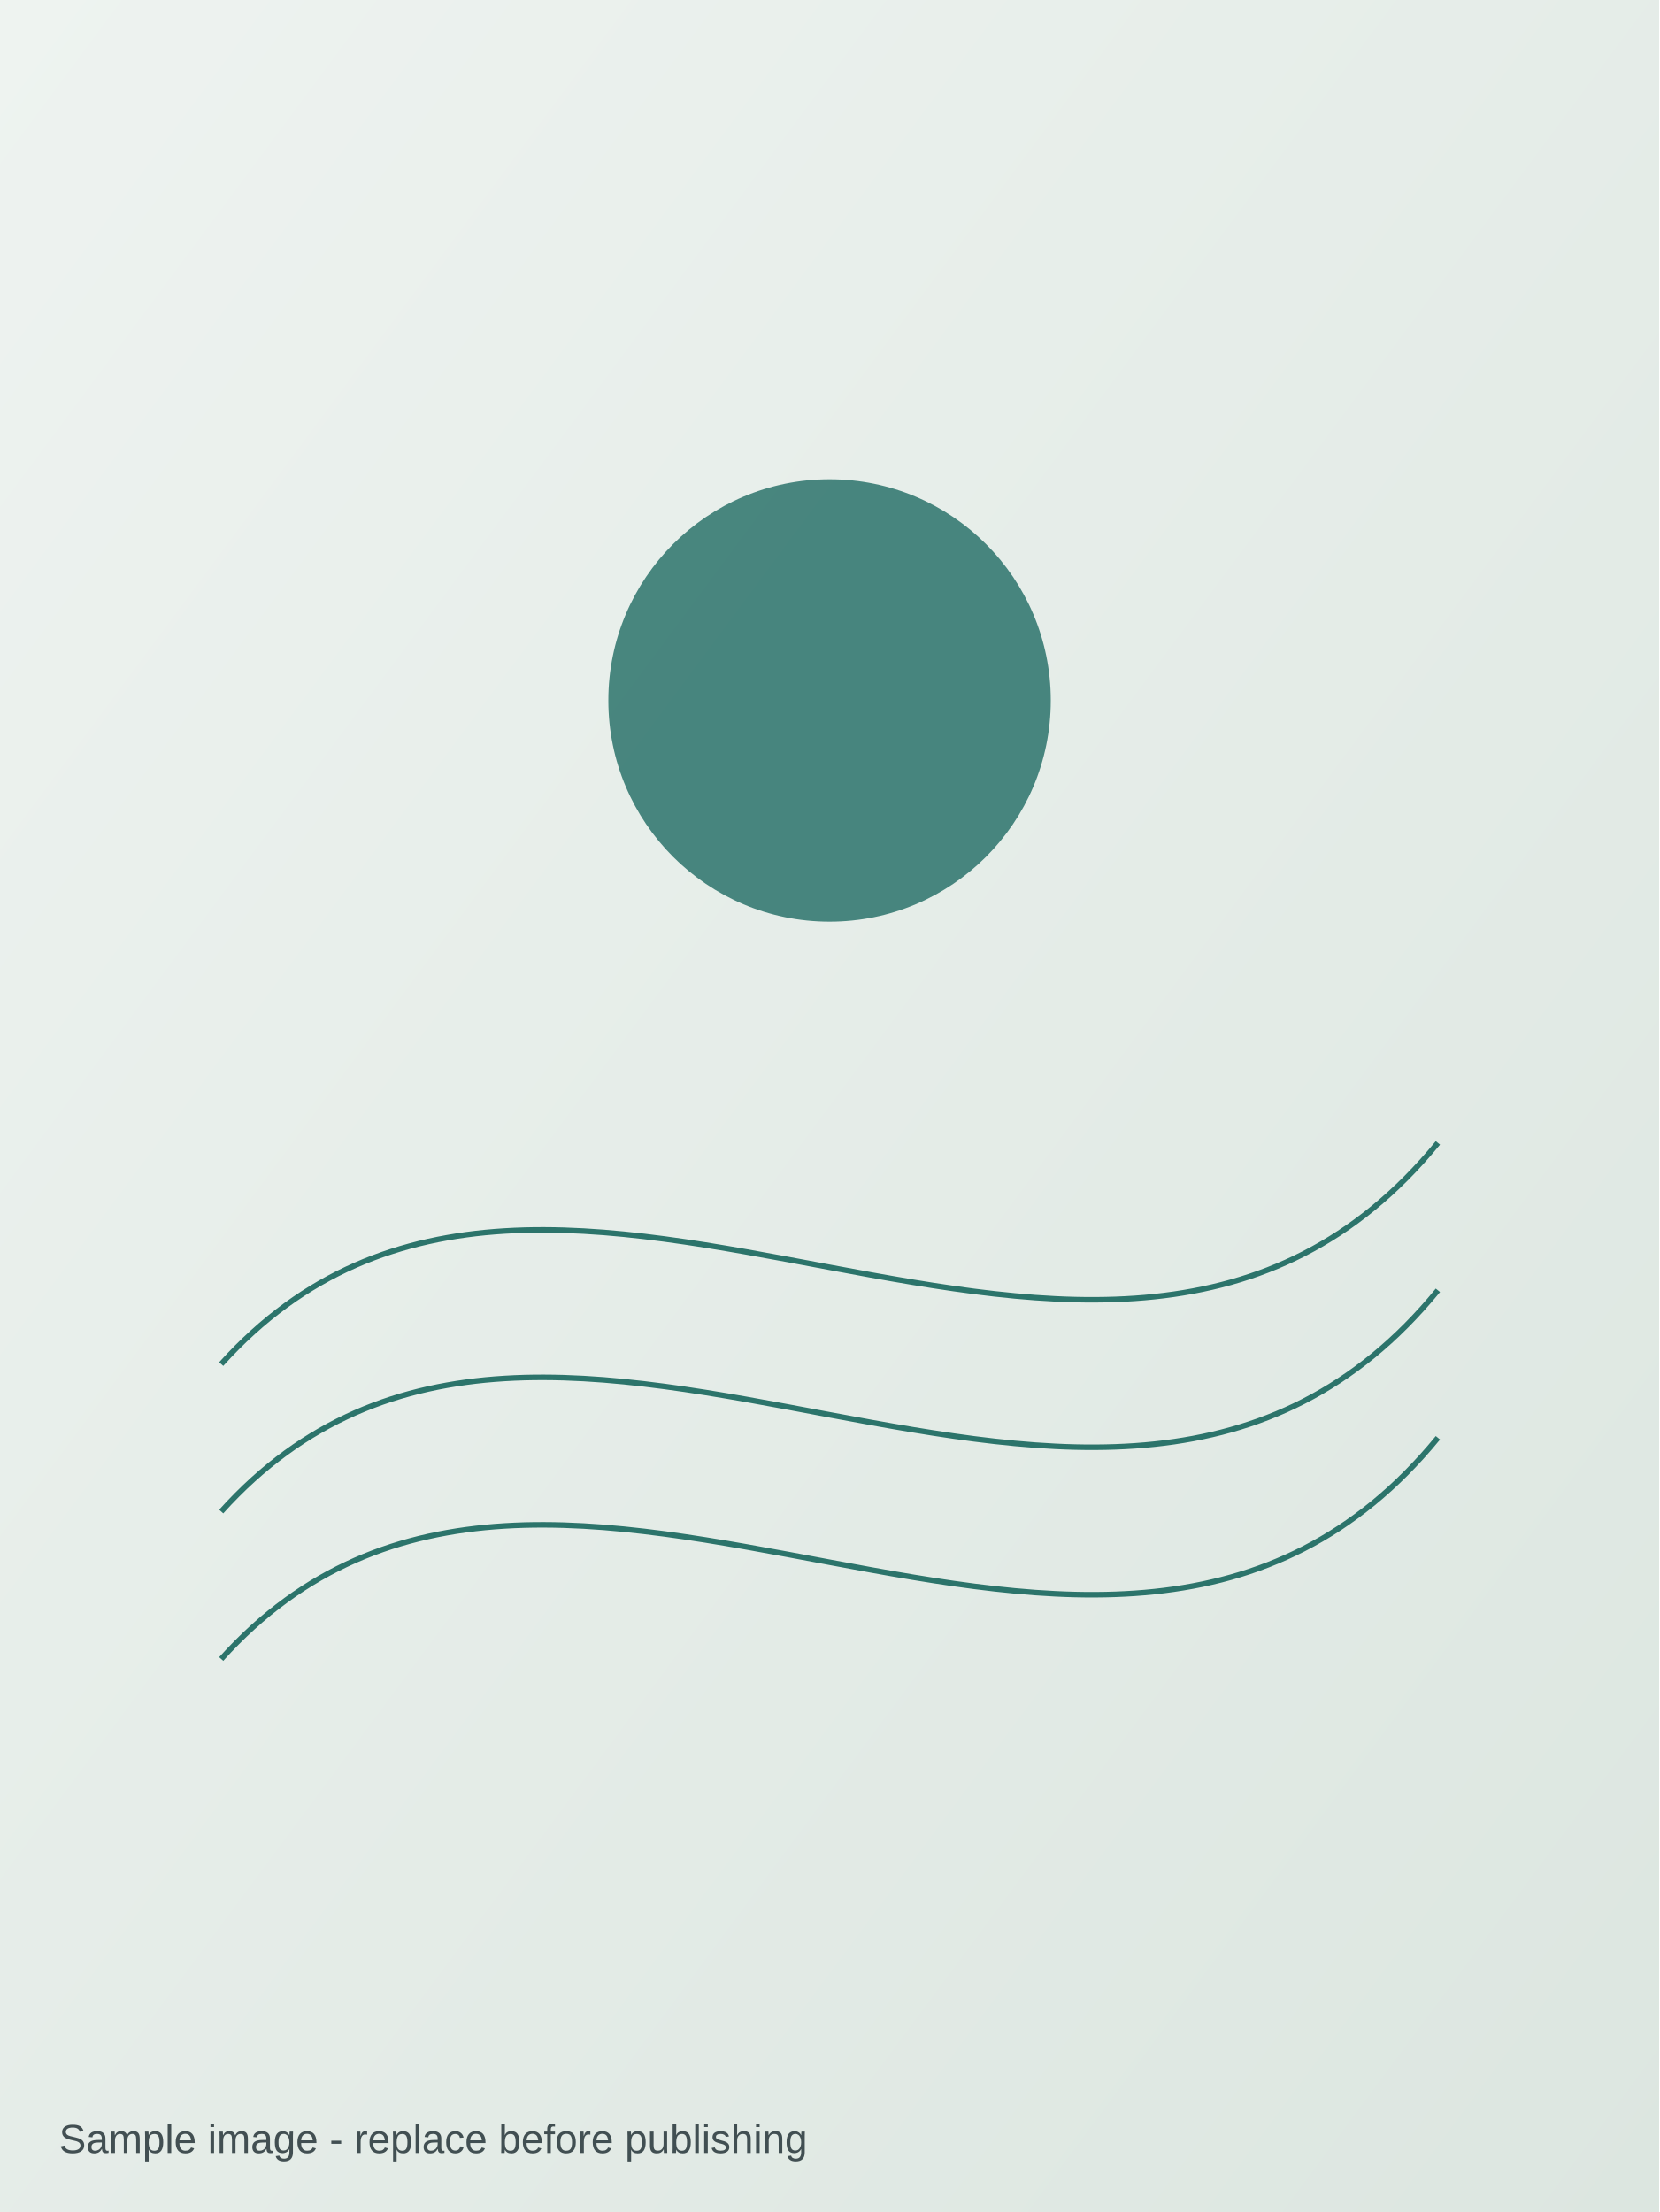
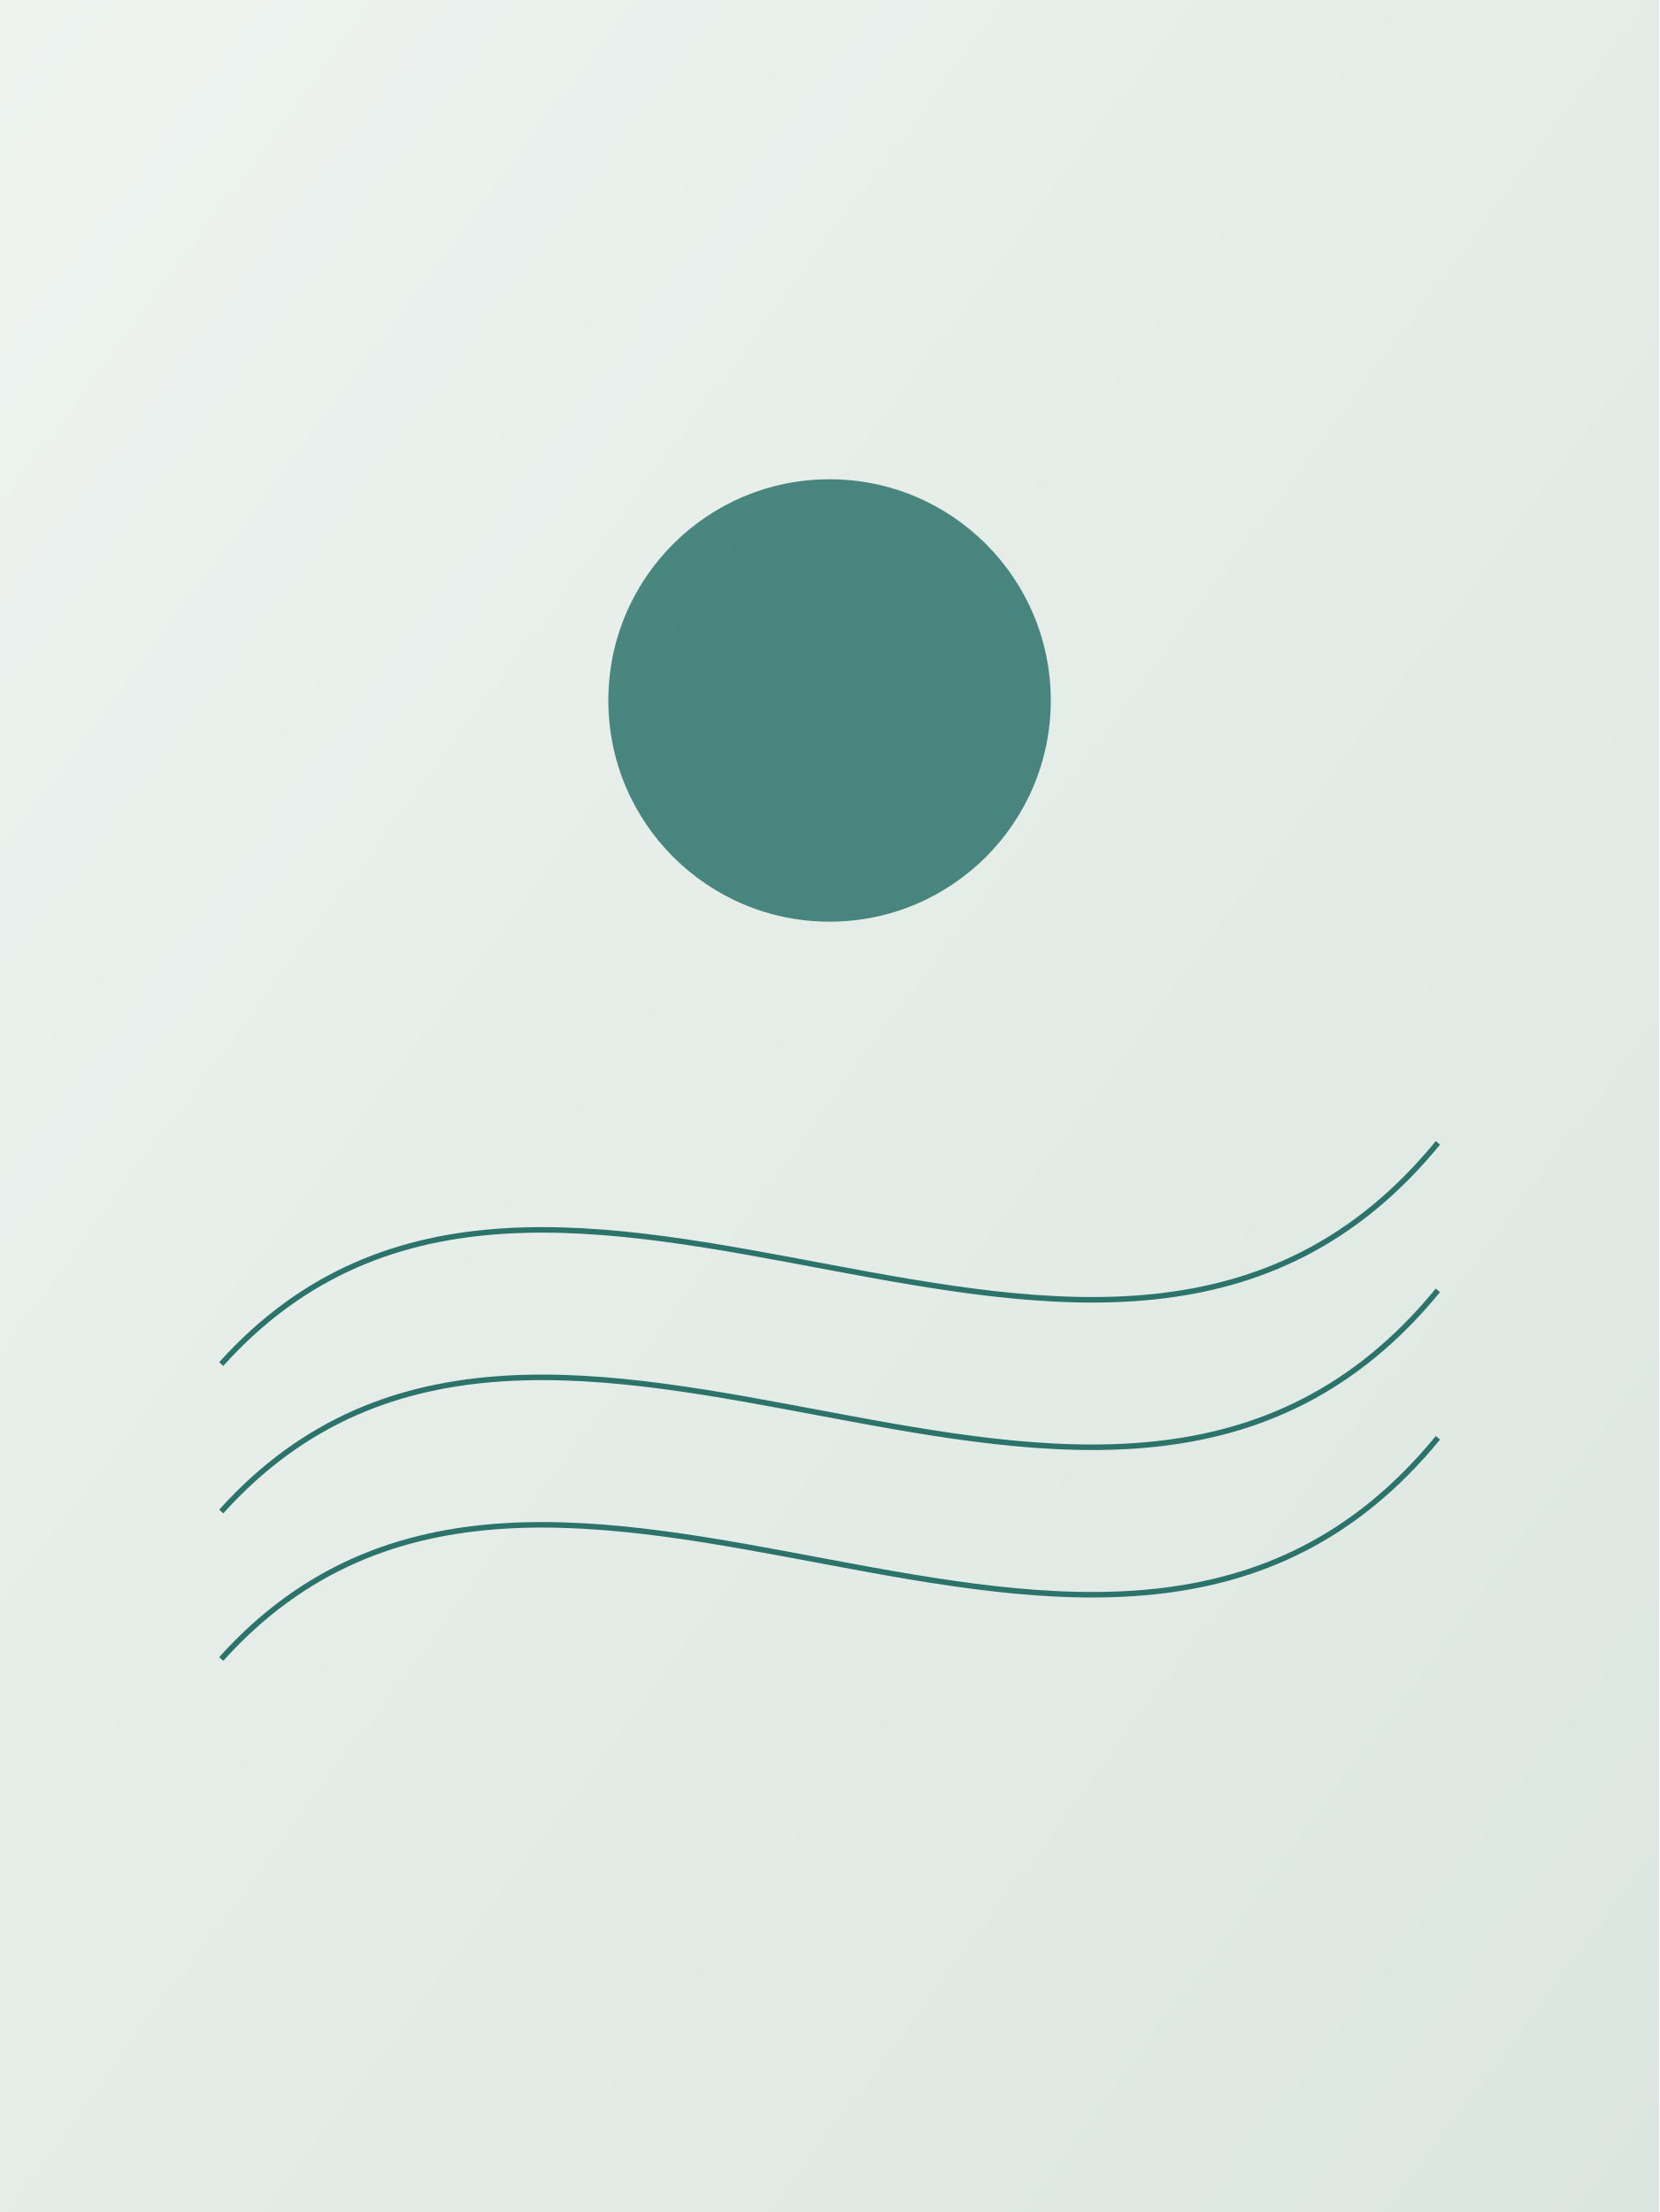
<svg xmlns="http://www.w3.org/2000/svg" viewBox="0 0 900 1200" width="900" height="1200" role="img" aria-label="Sample illustration: flowing lines">
  <defs>
    <linearGradient id="g" x1="0" y1="0" x2="1" y2="1">
      <stop offset="0" stop-color="#EEF3F0" />
      <stop offset="1" stop-color="#DCE6E0" />
    </linearGradient>
  </defs>
  <rect width="900" height="1200" fill="url(#g)" />
  <g fill="none" stroke="#2C746B" stroke-width="3">
    <path d="M120 900C300 700 600 1000 780 780" />
    <path d="M120 820C300 620 600 920 780 700" />
    <path d="M120 740C300 540 600 840 780 620" />
  </g>
  <circle cx="450" cy="380" r="120" fill="#2C746B" fill-opacity=".85" />
-   <text x="32" y="1168" font-family="DM Sans,Arial,sans-serif" font-size="22" fill="#19292D" fill-opacity=".8">Sample image - replace before publishing</text>
</svg>
